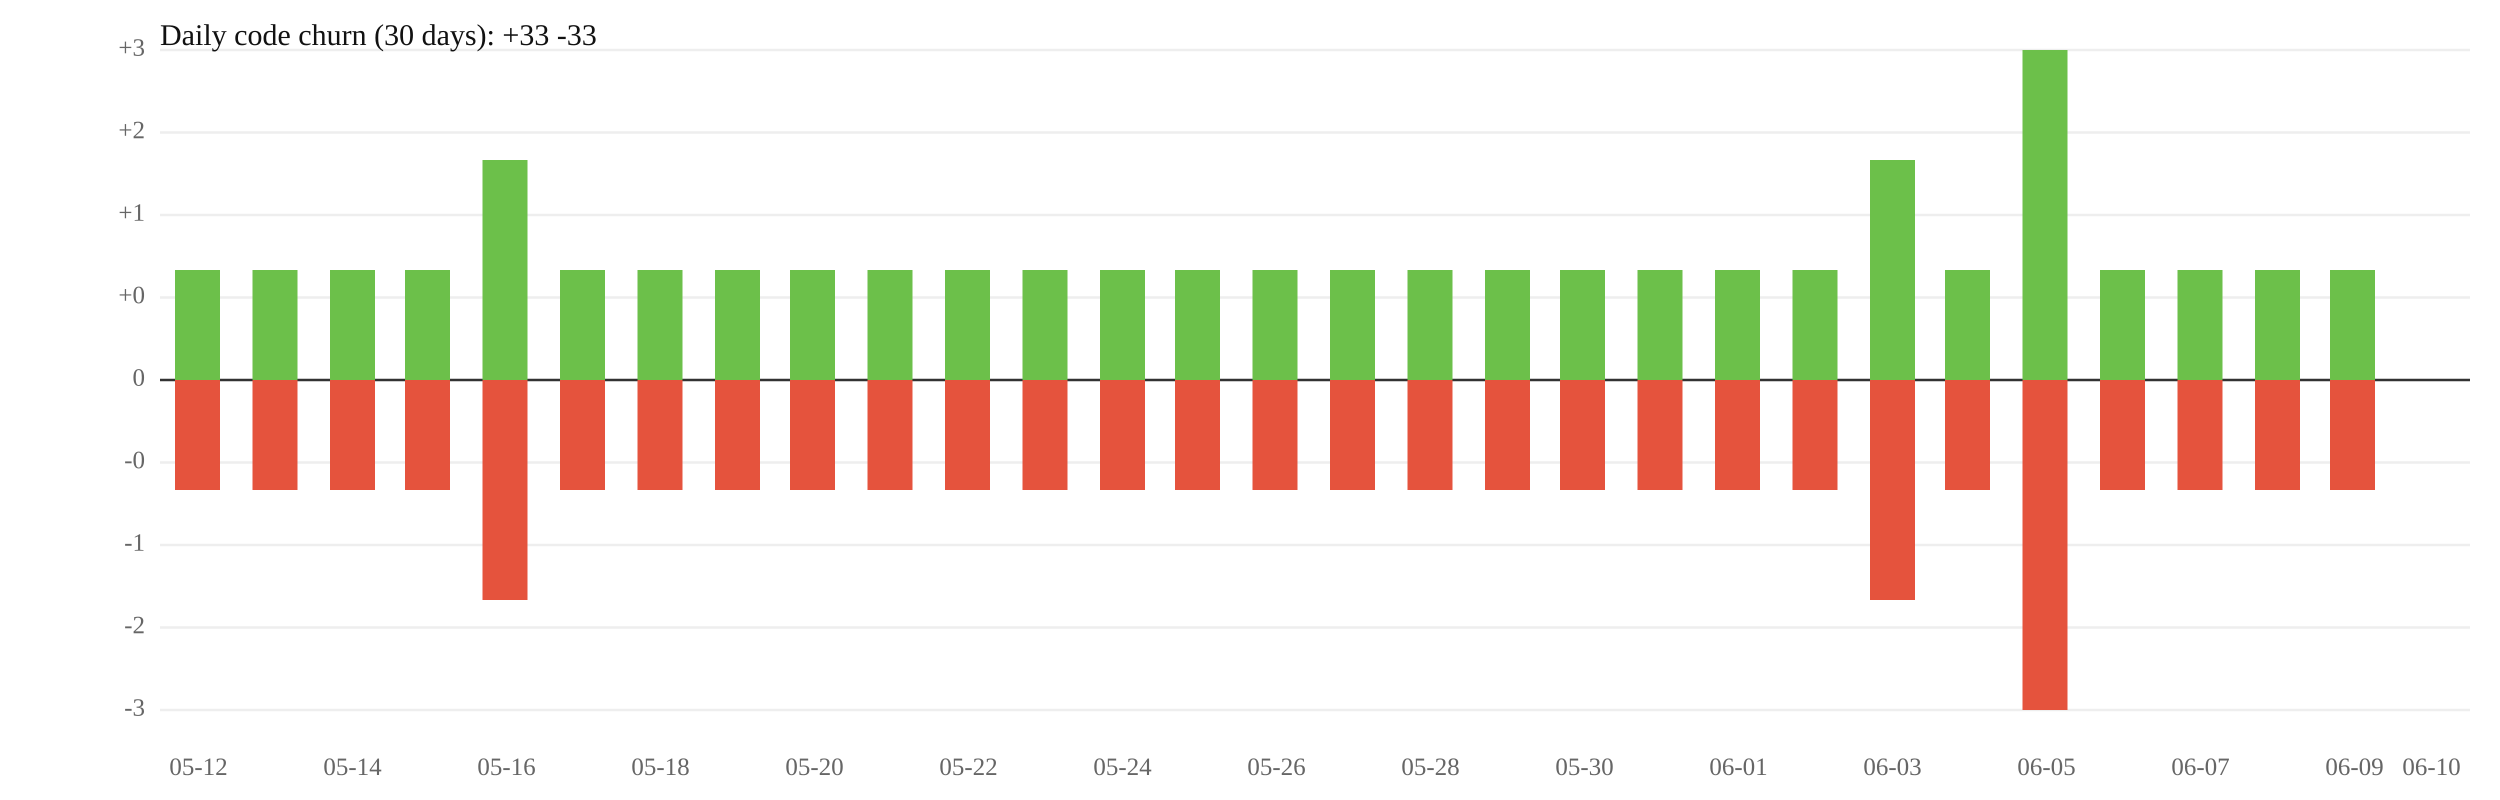
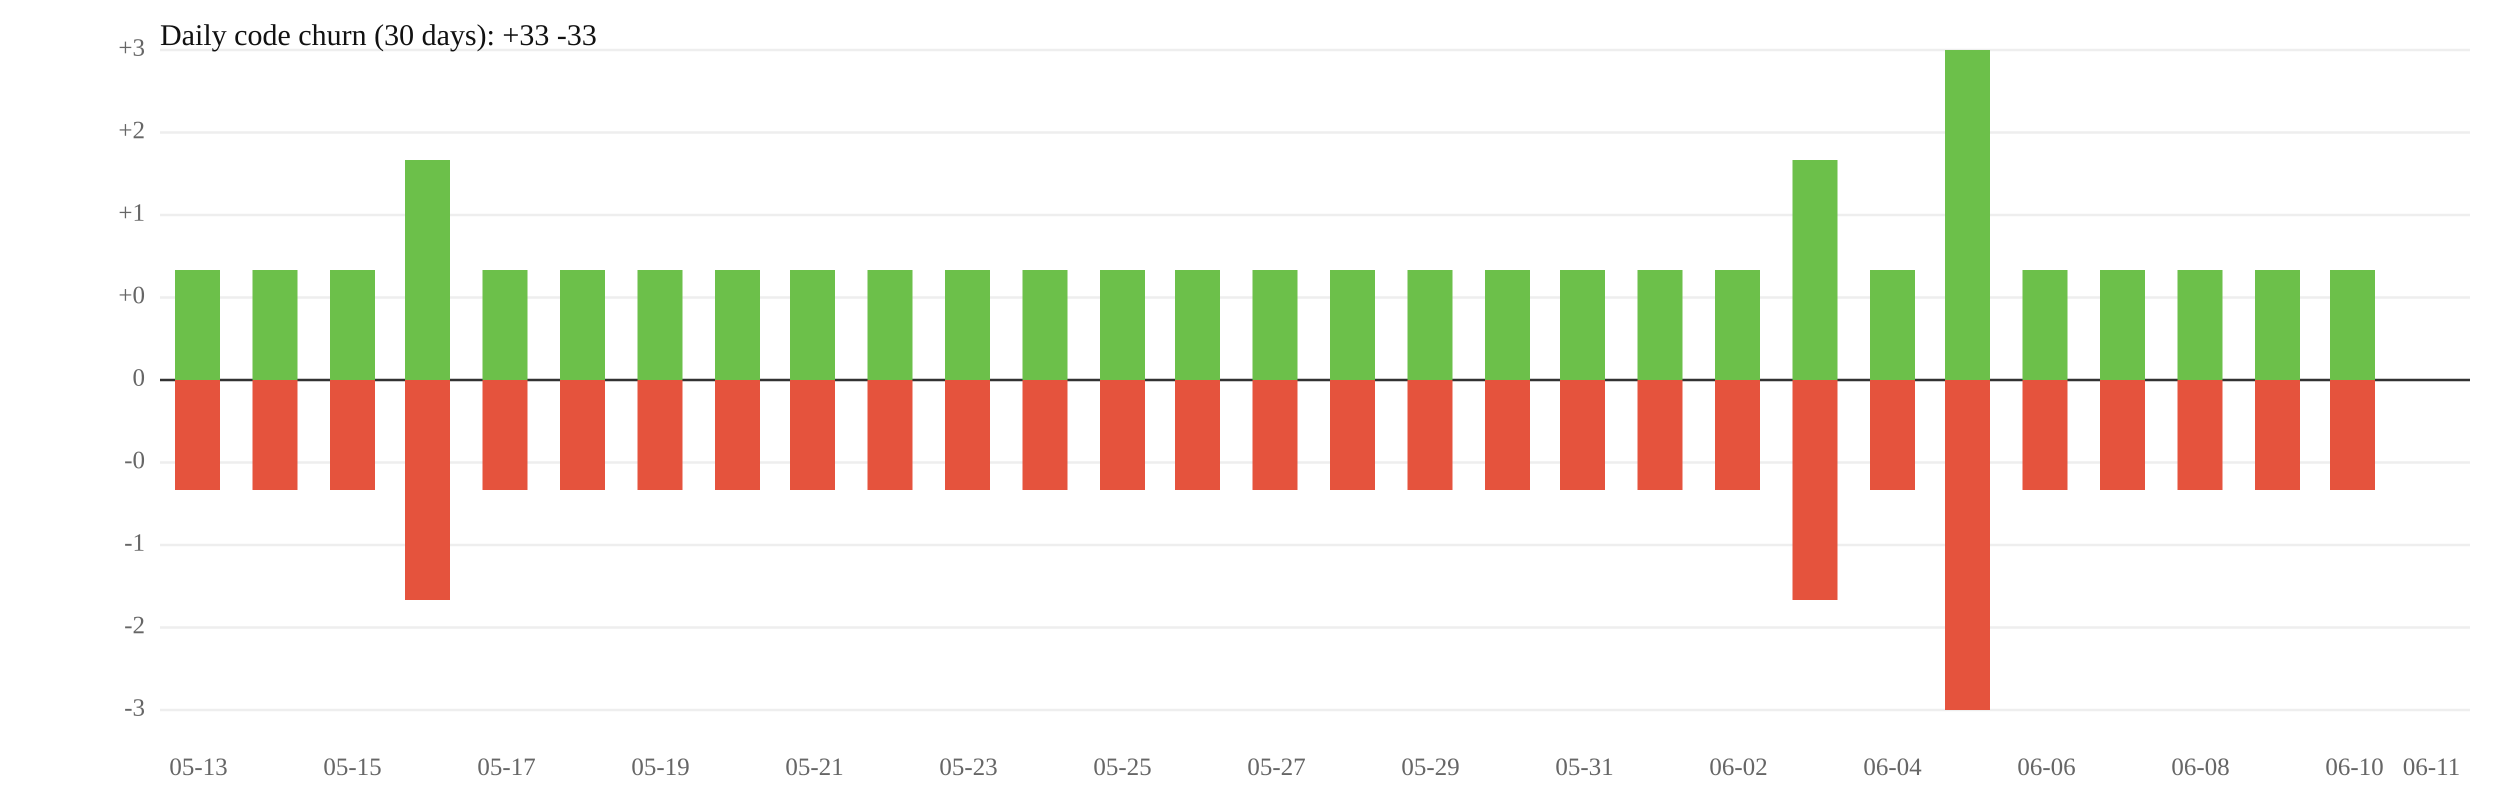
<svg xmlns="http://www.w3.org/2000/svg" width="1000" height="320" viewBox="0 0 1000 320">
  <rect width="100%" height="100%" fill="white" />
  <line x1="64" y1="119" x2="988" y2="119" stroke="#eee" />
  <line x1="64" y1="185" x2="988" y2="185" stroke="#eee" />
  <text x="58" y="119" font-size="10" text-anchor="end" dominant-baseline="middle" fill="#666">+0</text>
  <text x="58" y="185" font-size="10" text-anchor="end" dominant-baseline="middle" fill="#666">-0</text>
  <line x1="64" y1="86" x2="988" y2="86" stroke="#eee" />
  <line x1="64" y1="218" x2="988" y2="218" stroke="#eee" />
  <text x="58" y="86" font-size="10" text-anchor="end" dominant-baseline="middle" fill="#666">+1</text>
  <text x="58" y="218" font-size="10" text-anchor="end" dominant-baseline="middle" fill="#666">-1</text>
  <line x1="64" y1="53" x2="988" y2="53" stroke="#eee" />
  <line x1="64" y1="251" x2="988" y2="251" stroke="#eee" />
  <text x="58" y="53" font-size="10" text-anchor="end" dominant-baseline="middle" fill="#666">+2</text>
  <text x="58" y="251" font-size="10" text-anchor="end" dominant-baseline="middle" fill="#666">-2</text>
  <line x1="64" y1="20" x2="988" y2="20" stroke="#eee" />
  <line x1="64" y1="284" x2="988" y2="284" stroke="#eee" />
  <text x="58" y="20" font-size="10" text-anchor="end" dominant-baseline="middle" fill="#666">+3</text>
  <text x="58" y="284" font-size="10" text-anchor="end" dominant-baseline="middle" fill="#666">-3</text>
  <line x1="64" y1="152" x2="988" y2="152" stroke="#333" />
  <text x="58" y="152" font-size="10" text-anchor="end" dominant-baseline="middle" fill="#666">0</text>
  <rect x="70" y="108" width="18" height="44" fill="#6cc04a" />
  <rect x="70" y="152" width="18" height="44" fill="#e5533d" />
  <rect x="101" y="108" width="18" height="44" fill="#6cc04a" />
  <rect x="101" y="152" width="18" height="44" fill="#e5533d" />
  <rect x="132" y="108" width="18" height="44" fill="#6cc04a" />
  <rect x="132" y="152" width="18" height="44" fill="#e5533d" />
-   <rect x="162" y="108" width="18" height="44" fill="#6cc04a" />
-   <rect x="162" y="152" width="18" height="44" fill="#e5533d" />
-   <rect x="193" y="64" width="18" height="88" fill="#6cc04a" />
-   <rect x="193" y="152" width="18" height="88" fill="#e5533d" />
+   <rect x="162" y="64" width="18" height="88" fill="#6cc04a" />
+   <rect x="162" y="152" width="18" height="88" fill="#e5533d" />
+   <rect x="193" y="108" width="18" height="44" fill="#6cc04a" />
+   <rect x="193" y="152" width="18" height="44" fill="#e5533d" />
  <rect x="224" y="108" width="18" height="44" fill="#6cc04a" />
  <rect x="224" y="152" width="18" height="44" fill="#e5533d" />
  <rect x="255" y="108" width="18" height="44" fill="#6cc04a" />
  <rect x="255" y="152" width="18" height="44" fill="#e5533d" />
  <rect x="286" y="108" width="18" height="44" fill="#6cc04a" />
  <rect x="286" y="152" width="18" height="44" fill="#e5533d" />
  <rect x="316" y="108" width="18" height="44" fill="#6cc04a" />
  <rect x="316" y="152" width="18" height="44" fill="#e5533d" />
  <rect x="347" y="108" width="18" height="44" fill="#6cc04a" />
  <rect x="347" y="152" width="18" height="44" fill="#e5533d" />
  <rect x="378" y="108" width="18" height="44" fill="#6cc04a" />
  <rect x="378" y="152" width="18" height="44" fill="#e5533d" />
  <rect x="409" y="108" width="18" height="44" fill="#6cc04a" />
  <rect x="409" y="152" width="18" height="44" fill="#e5533d" />
  <rect x="440" y="108" width="18" height="44" fill="#6cc04a" />
  <rect x="440" y="152" width="18" height="44" fill="#e5533d" />
  <rect x="470" y="108" width="18" height="44" fill="#6cc04a" />
  <rect x="470" y="152" width="18" height="44" fill="#e5533d" />
  <rect x="501" y="108" width="18" height="44" fill="#6cc04a" />
  <rect x="501" y="152" width="18" height="44" fill="#e5533d" />
  <rect x="532" y="108" width="18" height="44" fill="#6cc04a" />
  <rect x="532" y="152" width="18" height="44" fill="#e5533d" />
  <rect x="563" y="108" width="18" height="44" fill="#6cc04a" />
  <rect x="563" y="152" width="18" height="44" fill="#e5533d" />
  <rect x="594" y="108" width="18" height="44" fill="#6cc04a" />
  <rect x="594" y="152" width="18" height="44" fill="#e5533d" />
  <rect x="624" y="108" width="18" height="44" fill="#6cc04a" />
  <rect x="624" y="152" width="18" height="44" fill="#e5533d" />
  <rect x="655" y="108" width="18" height="44" fill="#6cc04a" />
  <rect x="655" y="152" width="18" height="44" fill="#e5533d" />
  <rect x="686" y="108" width="18" height="44" fill="#6cc04a" />
  <rect x="686" y="152" width="18" height="44" fill="#e5533d" />
-   <rect x="717" y="108" width="18" height="44" fill="#6cc04a" />
-   <rect x="717" y="152" width="18" height="44" fill="#e5533d" />
-   <rect x="748" y="64" width="18" height="88" fill="#6cc04a" />
-   <rect x="748" y="152" width="18" height="88" fill="#e5533d" />
-   <rect x="778" y="108" width="18" height="44" fill="#6cc04a" />
-   <rect x="778" y="152" width="18" height="44" fill="#e5533d" />
-   <rect x="809" y="20" width="18" height="132" fill="#6cc04a" />
-   <rect x="809" y="152" width="18" height="132" fill="#e5533d" />
+   <rect x="717" y="64" width="18" height="88" fill="#6cc04a" />
+   <rect x="717" y="152" width="18" height="88" fill="#e5533d" />
+   <rect x="748" y="108" width="18" height="44" fill="#6cc04a" />
+   <rect x="748" y="152" width="18" height="44" fill="#e5533d" />
+   <rect x="778" y="20" width="18" height="132" fill="#6cc04a" />
+   <rect x="778" y="152" width="18" height="132" fill="#e5533d" />
+   <rect x="809" y="108" width="18" height="44" fill="#6cc04a" />
+   <rect x="809" y="152" width="18" height="44" fill="#e5533d" />
  <rect x="840" y="108" width="18" height="44" fill="#6cc04a" />
  <rect x="840" y="152" width="18" height="44" fill="#e5533d" />
  <rect x="871" y="108" width="18" height="44" fill="#6cc04a" />
  <rect x="871" y="152" width="18" height="44" fill="#e5533d" />
  <rect x="902" y="108" width="18" height="44" fill="#6cc04a" />
  <rect x="902" y="152" width="18" height="44" fill="#e5533d" />
  <rect x="932" y="108" width="18" height="44" fill="#6cc04a" />
  <rect x="932" y="152" width="18" height="44" fill="#e5533d" />
-   <text x="79.4" y="310" font-size="10" text-anchor="middle" fill="#666">05-12</text>
-   <text x="141.0" y="310" font-size="10" text-anchor="middle" fill="#666">05-14</text>
-   <text x="202.6" y="310" font-size="10" text-anchor="middle" fill="#666">05-16</text>
-   <text x="264.2" y="310" font-size="10" text-anchor="middle" fill="#666">05-18</text>
-   <text x="325.8" y="310" font-size="10" text-anchor="middle" fill="#666">05-20</text>
-   <text x="387.4" y="310" font-size="10" text-anchor="middle" fill="#666">05-22</text>
-   <text x="449.0" y="310" font-size="10" text-anchor="middle" fill="#666">05-24</text>
-   <text x="510.6" y="310" font-size="10" text-anchor="middle" fill="#666">05-26</text>
-   <text x="572.2" y="310" font-size="10" text-anchor="middle" fill="#666">05-28</text>
-   <text x="633.8" y="310" font-size="10" text-anchor="middle" fill="#666">05-30</text>
-   <text x="695.4" y="310" font-size="10" text-anchor="middle" fill="#666">06-01</text>
-   <text x="757.0" y="310" font-size="10" text-anchor="middle" fill="#666">06-03</text>
-   <text x="818.6" y="310" font-size="10" text-anchor="middle" fill="#666">06-05</text>
-   <text x="880.2" y="310" font-size="10" text-anchor="middle" fill="#666">06-07</text>
-   <text x="941.8" y="310" font-size="10" text-anchor="middle" fill="#666">06-09</text>
-   <text x="972.6" y="310" font-size="10" text-anchor="middle" fill="#666">06-10</text>
+   <text x="79.4" y="310" font-size="10" text-anchor="middle" fill="#666">05-13</text>
+   <text x="141.0" y="310" font-size="10" text-anchor="middle" fill="#666">05-15</text>
+   <text x="202.6" y="310" font-size="10" text-anchor="middle" fill="#666">05-17</text>
+   <text x="264.2" y="310" font-size="10" text-anchor="middle" fill="#666">05-19</text>
+   <text x="325.8" y="310" font-size="10" text-anchor="middle" fill="#666">05-21</text>
+   <text x="387.4" y="310" font-size="10" text-anchor="middle" fill="#666">05-23</text>
+   <text x="449.0" y="310" font-size="10" text-anchor="middle" fill="#666">05-25</text>
+   <text x="510.6" y="310" font-size="10" text-anchor="middle" fill="#666">05-27</text>
+   <text x="572.2" y="310" font-size="10" text-anchor="middle" fill="#666">05-29</text>
+   <text x="633.8" y="310" font-size="10" text-anchor="middle" fill="#666">05-31</text>
+   <text x="695.4" y="310" font-size="10" text-anchor="middle" fill="#666">06-02</text>
+   <text x="757.0" y="310" font-size="10" text-anchor="middle" fill="#666">06-04</text>
+   <text x="818.6" y="310" font-size="10" text-anchor="middle" fill="#666">06-06</text>
+   <text x="880.2" y="310" font-size="10" text-anchor="middle" fill="#666">06-08</text>
+   <text x="941.8" y="310" font-size="10" text-anchor="middle" fill="#666">06-10</text>
+   <text x="972.6" y="310" font-size="10" text-anchor="middle" fill="#666">06-11</text>
  <text x="64" y="18" font-size="12" fill="#111">Daily code churn (30 days): +33  -33</text>
</svg>
